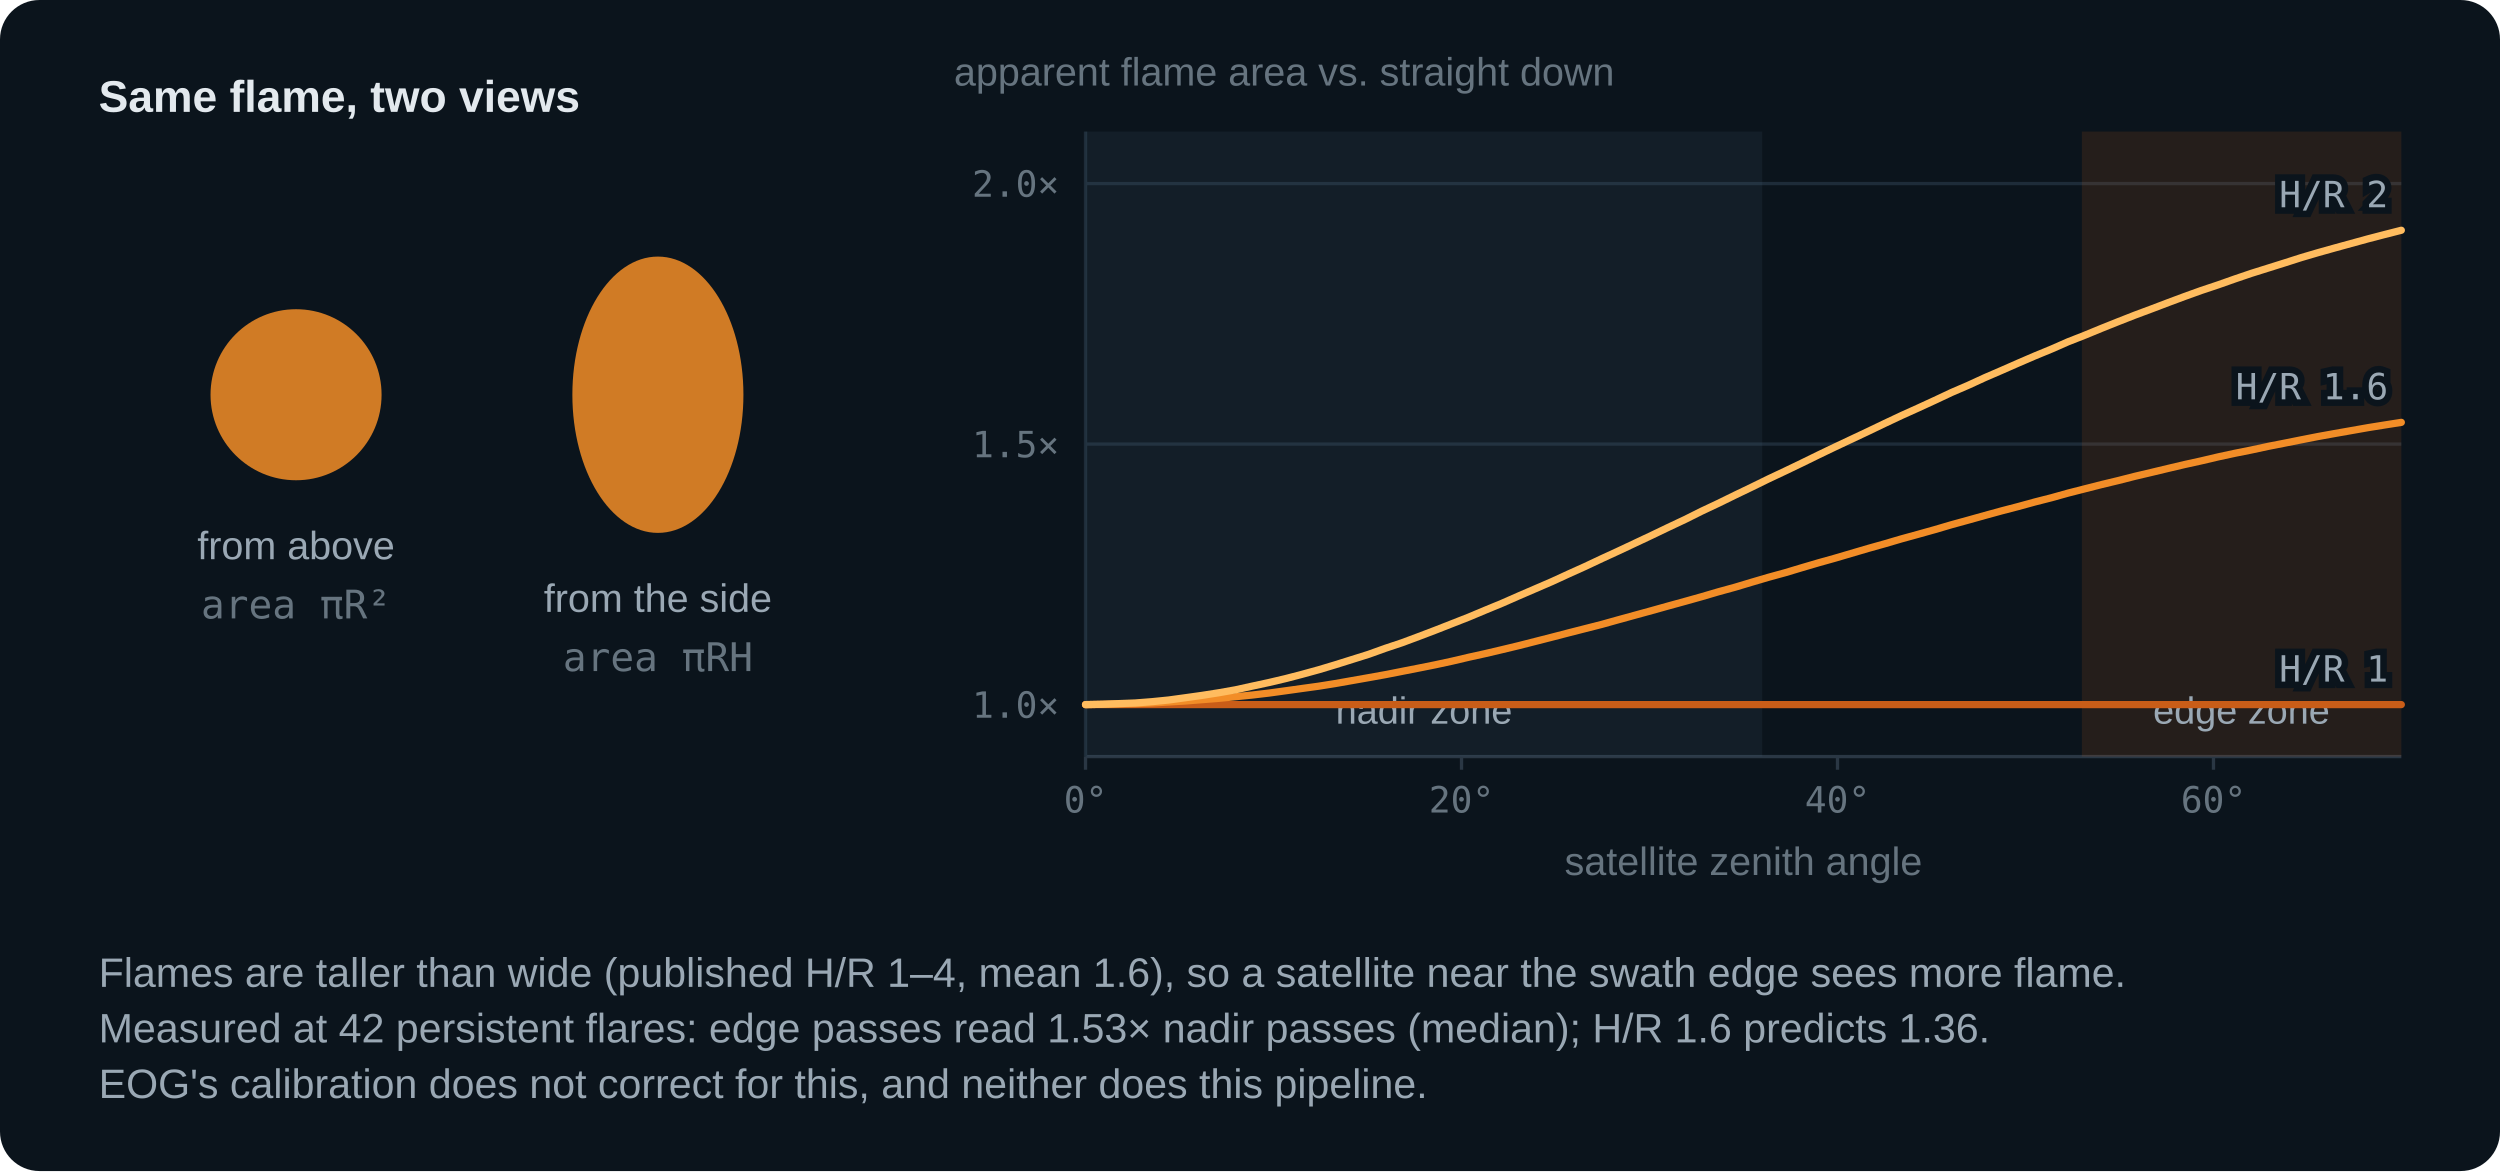
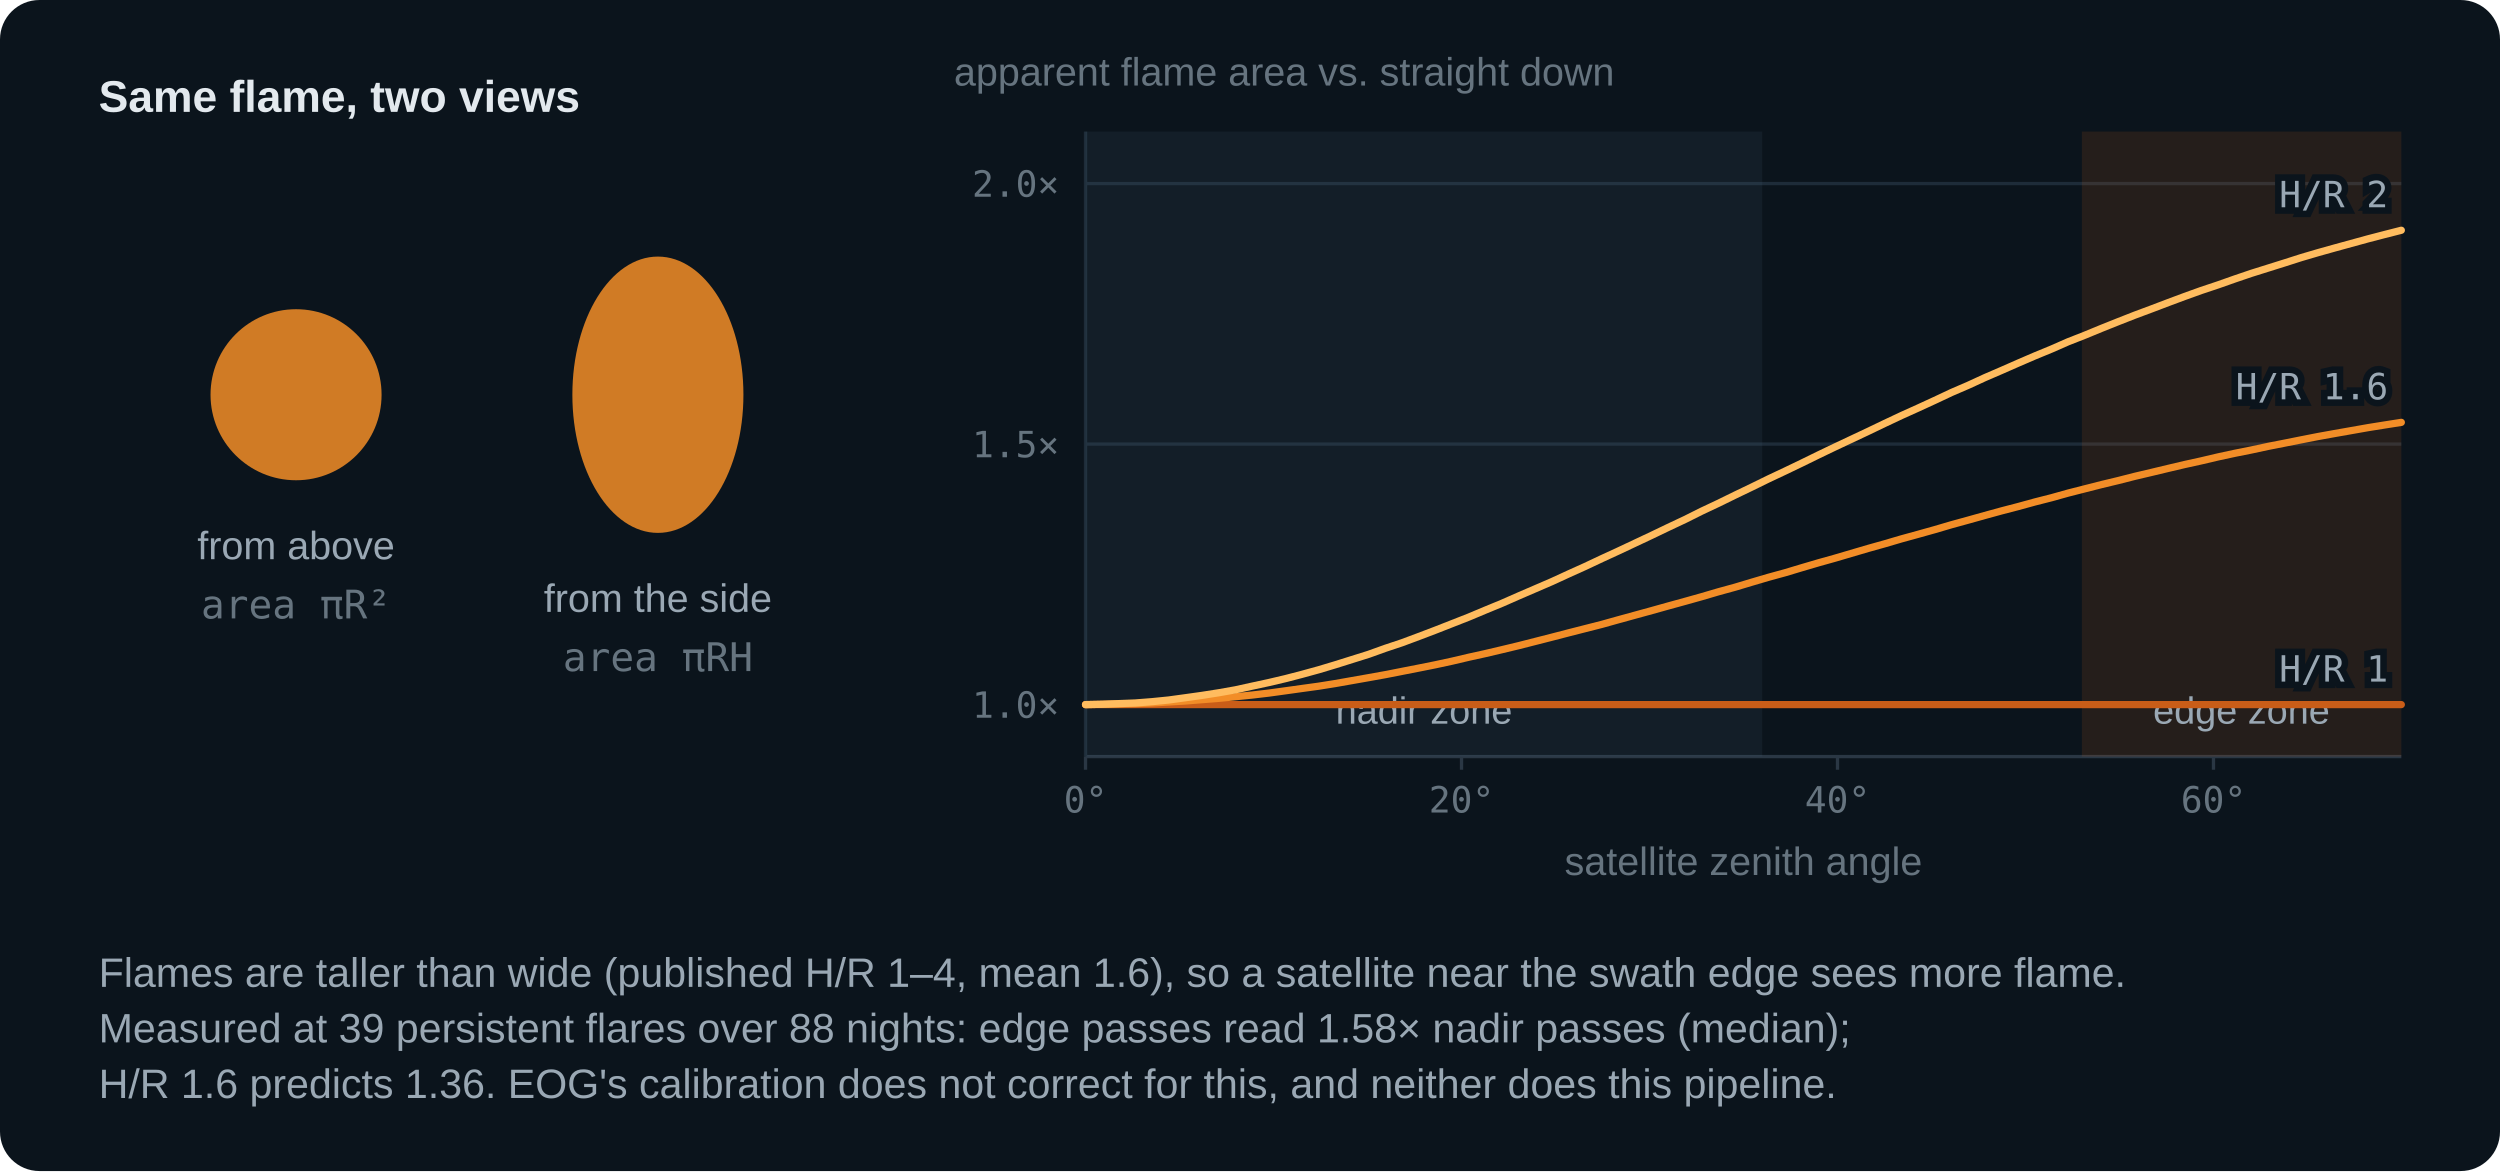
<svg xmlns="http://www.w3.org/2000/svg" viewBox="0 0 760 356" width="760" height="356" role="img" aria-label="Flames look larger from the side than from above">
  <rect width="760" height="356" rx="12" fill="#0b141c" />
  <text x="30.0" y="34.0" fill="#e3e9ee" font-size="13.5" font-family="Archivo, 'Helvetica Neue', Arial, sans-serif" text-anchor="start" font-weight="650">Same flame, two views</text>
  <ellipse cx="90" cy="120" rx="26" ry="26" fill="#f28d27" opacity="0.85" />
  <text x="90.0" y="170.0" fill="#9aa8b4" font-size="12" font-family="Archivo, 'Helvetica Neue', Arial, sans-serif" text-anchor="middle" font-weight="400">from above</text>
  <text x="90.0" y="188.0" fill="#66747f" font-size="12" font-family="'IBM Plex Mono', Menlo, Consolas, monospace" text-anchor="middle" font-weight="400">area πR²</text>
  <ellipse cx="200" cy="120" rx="26" ry="42" fill="#f28d27" opacity="0.85" />
  <text x="200.0" y="186.0" fill="#9aa8b4" font-size="12" font-family="Archivo, 'Helvetica Neue', Arial, sans-serif" text-anchor="middle" font-weight="400">from the side</text>
  <text x="200.0" y="204.0" fill="#66747f" font-size="12" font-family="'IBM Plex Mono', Menlo, Consolas, monospace" text-anchor="middle" font-weight="400">area πRH</text>
  <line x1="330.0" y1="230.0" x2="730.0" y2="230.0" stroke="#2a3744" stroke-width="1" />
  <line x1="330.0" y1="40.0" x2="330.0" y2="230.0" stroke="#1e2c39" stroke-width="1" />
  <line x1="330.0" y1="214.2" x2="730.0" y2="214.2" stroke="#1e2c39" stroke-width="1" />
  <text x="322.0" y="218.2" fill="#66747f" font-size="11" font-family="'IBM Plex Mono', Menlo, Consolas, monospace" text-anchor="end" font-weight="400">1.0×</text>
  <line x1="330.0" y1="135.0" x2="730.0" y2="135.0" stroke="#1e2c39" stroke-width="1" />
  <text x="322.0" y="139.0" fill="#66747f" font-size="11" font-family="'IBM Plex Mono', Menlo, Consolas, monospace" text-anchor="end" font-weight="400">1.5×</text>
  <line x1="330.0" y1="55.8" x2="730.0" y2="55.8" stroke="#1e2c39" stroke-width="1" />
  <text x="322.0" y="59.8" fill="#66747f" font-size="11" font-family="'IBM Plex Mono', Menlo, Consolas, monospace" text-anchor="end" font-weight="400">2.0×</text>
  <line x1="330.0" y1="230.0" x2="330.0" y2="234.0" stroke="#2a3744" stroke-width="1" />
  <text x="330.0" y="247.0" fill="#66747f" font-size="11" font-family="'IBM Plex Mono', Menlo, Consolas, monospace" text-anchor="middle" font-weight="400">0°</text>
  <line x1="444.3" y1="230.0" x2="444.3" y2="234.0" stroke="#2a3744" stroke-width="1" />
  <text x="444.3" y="247.0" fill="#66747f" font-size="11" font-family="'IBM Plex Mono', Menlo, Consolas, monospace" text-anchor="middle" font-weight="400">20°</text>
  <line x1="558.6" y1="230.0" x2="558.6" y2="234.0" stroke="#2a3744" stroke-width="1" />
  <text x="558.6" y="247.0" fill="#66747f" font-size="11" font-family="'IBM Plex Mono', Menlo, Consolas, monospace" text-anchor="middle" font-weight="400">40°</text>
  <line x1="672.9" y1="230.0" x2="672.9" y2="234.0" stroke="#2a3744" stroke-width="1" />
  <text x="672.9" y="247.0" fill="#66747f" font-size="11" font-family="'IBM Plex Mono', Menlo, Consolas, monospace" text-anchor="middle" font-weight="400">60°</text>
  <rect x="330.0" y="40.0" width="205.7" height="190.0" fill="#4a6a80" rx="0" opacity="0.12" />
  <rect x="632.9" y="40.0" width="97.1" height="190.0" fill="#c95d18" rx="0" opacity="0.14" />
  <text x="432.9" y="220.0" fill="#9aa8b4" font-size="11.5" font-family="Archivo, 'Helvetica Neue', Arial, sans-serif" text-anchor="middle" font-weight="400">nadir zone</text>
  <text x="681.4" y="220.0" fill="#9aa8b4" font-size="11.5" font-family="Archivo, 'Helvetica Neue', Arial, sans-serif" text-anchor="middle" font-weight="400">edge zone</text>
  <path d="M330.0,214.2 L335.1,214.2 L340.1,214.2 L345.2,214.2 L350.3,214.2 L355.3,214.2 L360.4,214.2 L365.4,214.2 L370.5,214.2 L375.6,214.2 L380.6,214.2 L385.7,214.2 L390.8,214.2 L395.8,214.2 L400.9,214.2 L405.9,214.2 L411.0,214.2 L416.1,214.2 L421.1,214.2 L426.2,214.2 L431.3,214.2 L436.3,214.2 L441.4,214.2 L446.5,214.2 L451.5,214.2 L456.6,214.2 L461.6,214.2 L466.7,214.2 L471.8,214.2 L476.8,214.2 L481.9,214.2 L487.0,214.2 L492.0,214.2 L497.1,214.2 L502.2,214.2 L507.2,214.2 L512.3,214.2 L517.3,214.2 L522.4,214.2 L527.5,214.2 L532.5,214.2 L537.6,214.2 L542.7,214.2 L547.7,214.2 L552.8,214.2 L557.8,214.2 L562.9,214.2 L568.0,214.2 L573.0,214.2 L578.1,214.2 L583.2,214.2 L588.2,214.2 L593.3,214.2 L598.4,214.2 L603.4,214.2 L608.5,214.2 L613.5,214.2 L618.6,214.2 L623.7,214.2 L628.7,214.2 L633.8,214.2 L638.9,214.2 L643.9,214.2 L649.0,214.2 L654.1,214.2 L659.1,214.2 L664.2,214.2 L669.2,214.2 L674.3,214.2 L679.4,214.2 L684.4,214.2 L689.5,214.2 L694.6,214.2 L699.6,214.2 L704.7,214.2 L709.7,214.2 L714.8,214.2 L719.9,214.2 L724.9,214.2 L730.0,214.2" stroke="#c95d18" stroke-width="2.2" fill="none" stroke-linejoin="round" stroke-linecap="round" />
  <text x="726.0" y="207.2" fill="#9aa8b4" font-size="11" font-family="'IBM Plex Mono', Menlo, Consolas, monospace" text-anchor="end" font-weight="400" stroke="#0b141c" stroke-width="4" paint-order="stroke">H/R 1</text>
  <path d="M330.0,214.2 L335.1,214.1 L340.1,214.0 L345.2,213.9 L350.3,213.7 L355.3,213.4 L360.4,213.1 L365.4,212.7 L370.5,212.3 L375.6,211.8 L380.6,211.3 L385.7,210.7 L390.8,210.0 L395.8,209.3 L400.9,208.6 L405.9,207.8 L411.0,206.9 L416.1,206.0 L421.1,205.1 L426.2,204.1 L431.3,203.1 L436.3,202.1 L441.4,201.0 L446.5,199.8 L451.5,198.7 L456.6,197.5 L461.6,196.3 L466.7,195.0 L471.8,193.7 L476.8,192.4 L481.9,191.1 L487.0,189.8 L492.0,188.4 L497.1,187.0 L502.2,185.6 L507.2,184.2 L512.3,182.8 L517.3,181.4 L522.4,179.9 L527.5,178.5 L532.5,177.0 L537.6,175.5 L542.7,174.1 L547.7,172.6 L552.8,171.1 L557.8,169.7 L562.9,168.2 L568.0,166.7 L573.0,165.3 L578.1,163.8 L583.2,162.4 L588.2,161.0 L593.3,159.5 L598.4,158.1 L603.4,156.7 L608.5,155.3 L613.5,154.0 L618.6,152.6 L623.7,151.3 L628.7,149.9 L633.8,148.6 L638.9,147.3 L643.9,146.1 L649.0,144.8 L654.1,143.6 L659.1,142.4 L664.2,141.2 L669.2,140.1 L674.3,138.9 L679.4,137.8 L684.4,136.8 L689.5,135.7 L694.6,134.7 L699.6,133.7 L704.7,132.7 L709.7,131.8 L714.8,130.9 L719.9,130.0 L724.9,129.2 L730.0,128.4" stroke="#f28d27" stroke-width="2.2" fill="none" stroke-linejoin="round" stroke-linecap="round" />
  <text x="726.0" y="121.4" fill="#9aa8b4" font-size="11" font-family="'IBM Plex Mono', Menlo, Consolas, monospace" text-anchor="end" font-weight="400" stroke="#0b141c" stroke-width="4" paint-order="stroke">H/R 1.6</text>
  <path d="M330.0,214.2 L335.1,214.1 L340.1,213.9 L345.2,213.7 L350.3,213.3 L355.3,212.8 L360.4,212.1 L365.4,211.4 L370.5,210.6 L375.6,209.7 L380.6,208.6 L385.7,207.5 L390.8,206.3 L395.8,205.0 L400.9,203.6 L405.9,202.1 L411.0,200.5 L416.1,198.9 L421.1,197.1 L426.2,195.4 L431.3,193.5 L436.3,191.6 L441.4,189.6 L446.5,187.6 L451.5,185.5 L456.6,183.4 L461.6,181.2 L466.7,179.0 L471.8,176.8 L476.8,174.5 L481.9,172.2 L487.0,169.8 L492.0,167.5 L497.1,165.1 L502.2,162.7 L507.2,160.3 L512.3,157.9 L517.3,155.4 L522.4,153.0 L527.5,150.5 L532.5,148.1 L537.6,145.6 L542.7,143.2 L547.7,140.8 L552.8,138.3 L557.8,135.9 L562.9,133.5 L568.0,131.1 L573.0,128.7 L578.1,126.3 L583.2,124.0 L588.2,121.7 L593.3,119.3 L598.4,117.1 L603.4,114.8 L608.5,112.6 L613.5,110.4 L618.6,108.2 L623.7,106.1 L628.7,103.9 L633.8,101.9 L638.9,99.8 L643.9,97.8 L649.0,95.8 L654.1,93.9 L659.1,92.0 L664.2,90.1 L669.2,88.3 L674.3,86.6 L679.4,84.8 L684.4,83.1 L689.5,81.5 L694.6,79.9 L699.6,78.3 L704.7,76.8 L709.7,75.4 L714.8,74.0 L719.9,72.6 L724.9,71.3 L730.0,70.0" stroke="#ffbc5f" stroke-width="2.2" fill="none" stroke-linejoin="round" stroke-linecap="round" />
  <text x="726.0" y="63.0" fill="#9aa8b4" font-size="11" font-family="'IBM Plex Mono', Menlo, Consolas, monospace" text-anchor="end" font-weight="400" stroke="#0b141c" stroke-width="4" paint-order="stroke">H/R 2</text>
  <text x="530.0" y="266.0" fill="#66747f" font-size="12" font-family="Archivo, 'Helvetica Neue', Arial, sans-serif" text-anchor="middle" font-weight="400">satellite zenith angle</text>
  <text x="290.0" y="26.0" fill="#66747f" font-size="12" font-family="Archivo, 'Helvetica Neue', Arial, sans-serif" text-anchor="start" font-weight="400">apparent flame area vs. straight down</text>
  <text x="30.0" y="300.0" fill="#9aa8b4" font-size="12.5" font-family="Archivo, 'Helvetica Neue', Arial, sans-serif" text-anchor="start" font-weight="400">Flames are taller than wide (published H/R 1–4, mean 1.6), so a satellite near the swath edge sees more flame.</text>
-   <text x="30.0" y="316.9" fill="#9aa8b4" font-size="12.5" font-family="Archivo, 'Helvetica Neue', Arial, sans-serif" text-anchor="start" font-weight="400">Measured at 42 persistent flares: edge passes read 1.53× nadir passes (median); H/R 1.6 predicts 1.36.</text>
-   <text x="30.0" y="333.8" fill="#9aa8b4" font-size="12.5" font-family="Archivo, 'Helvetica Neue', Arial, sans-serif" text-anchor="start" font-weight="400">EOG's calibration does not correct for this, and neither does this pipeline.</text>
+   <text x="30.0" y="316.9" fill="#9aa8b4" font-size="12.5" font-family="Archivo, 'Helvetica Neue', Arial, sans-serif" text-anchor="start" font-weight="400">Measured at 39 persistent flares over 88 nights: edge passes read 1.58× nadir passes (median);</text>
+   <text x="30.0" y="333.8" fill="#9aa8b4" font-size="12.5" font-family="Archivo, 'Helvetica Neue', Arial, sans-serif" text-anchor="start" font-weight="400">H/R 1.6 predicts 1.36. EOG's calibration does not correct for this, and neither does this pipeline.</text>
</svg>
